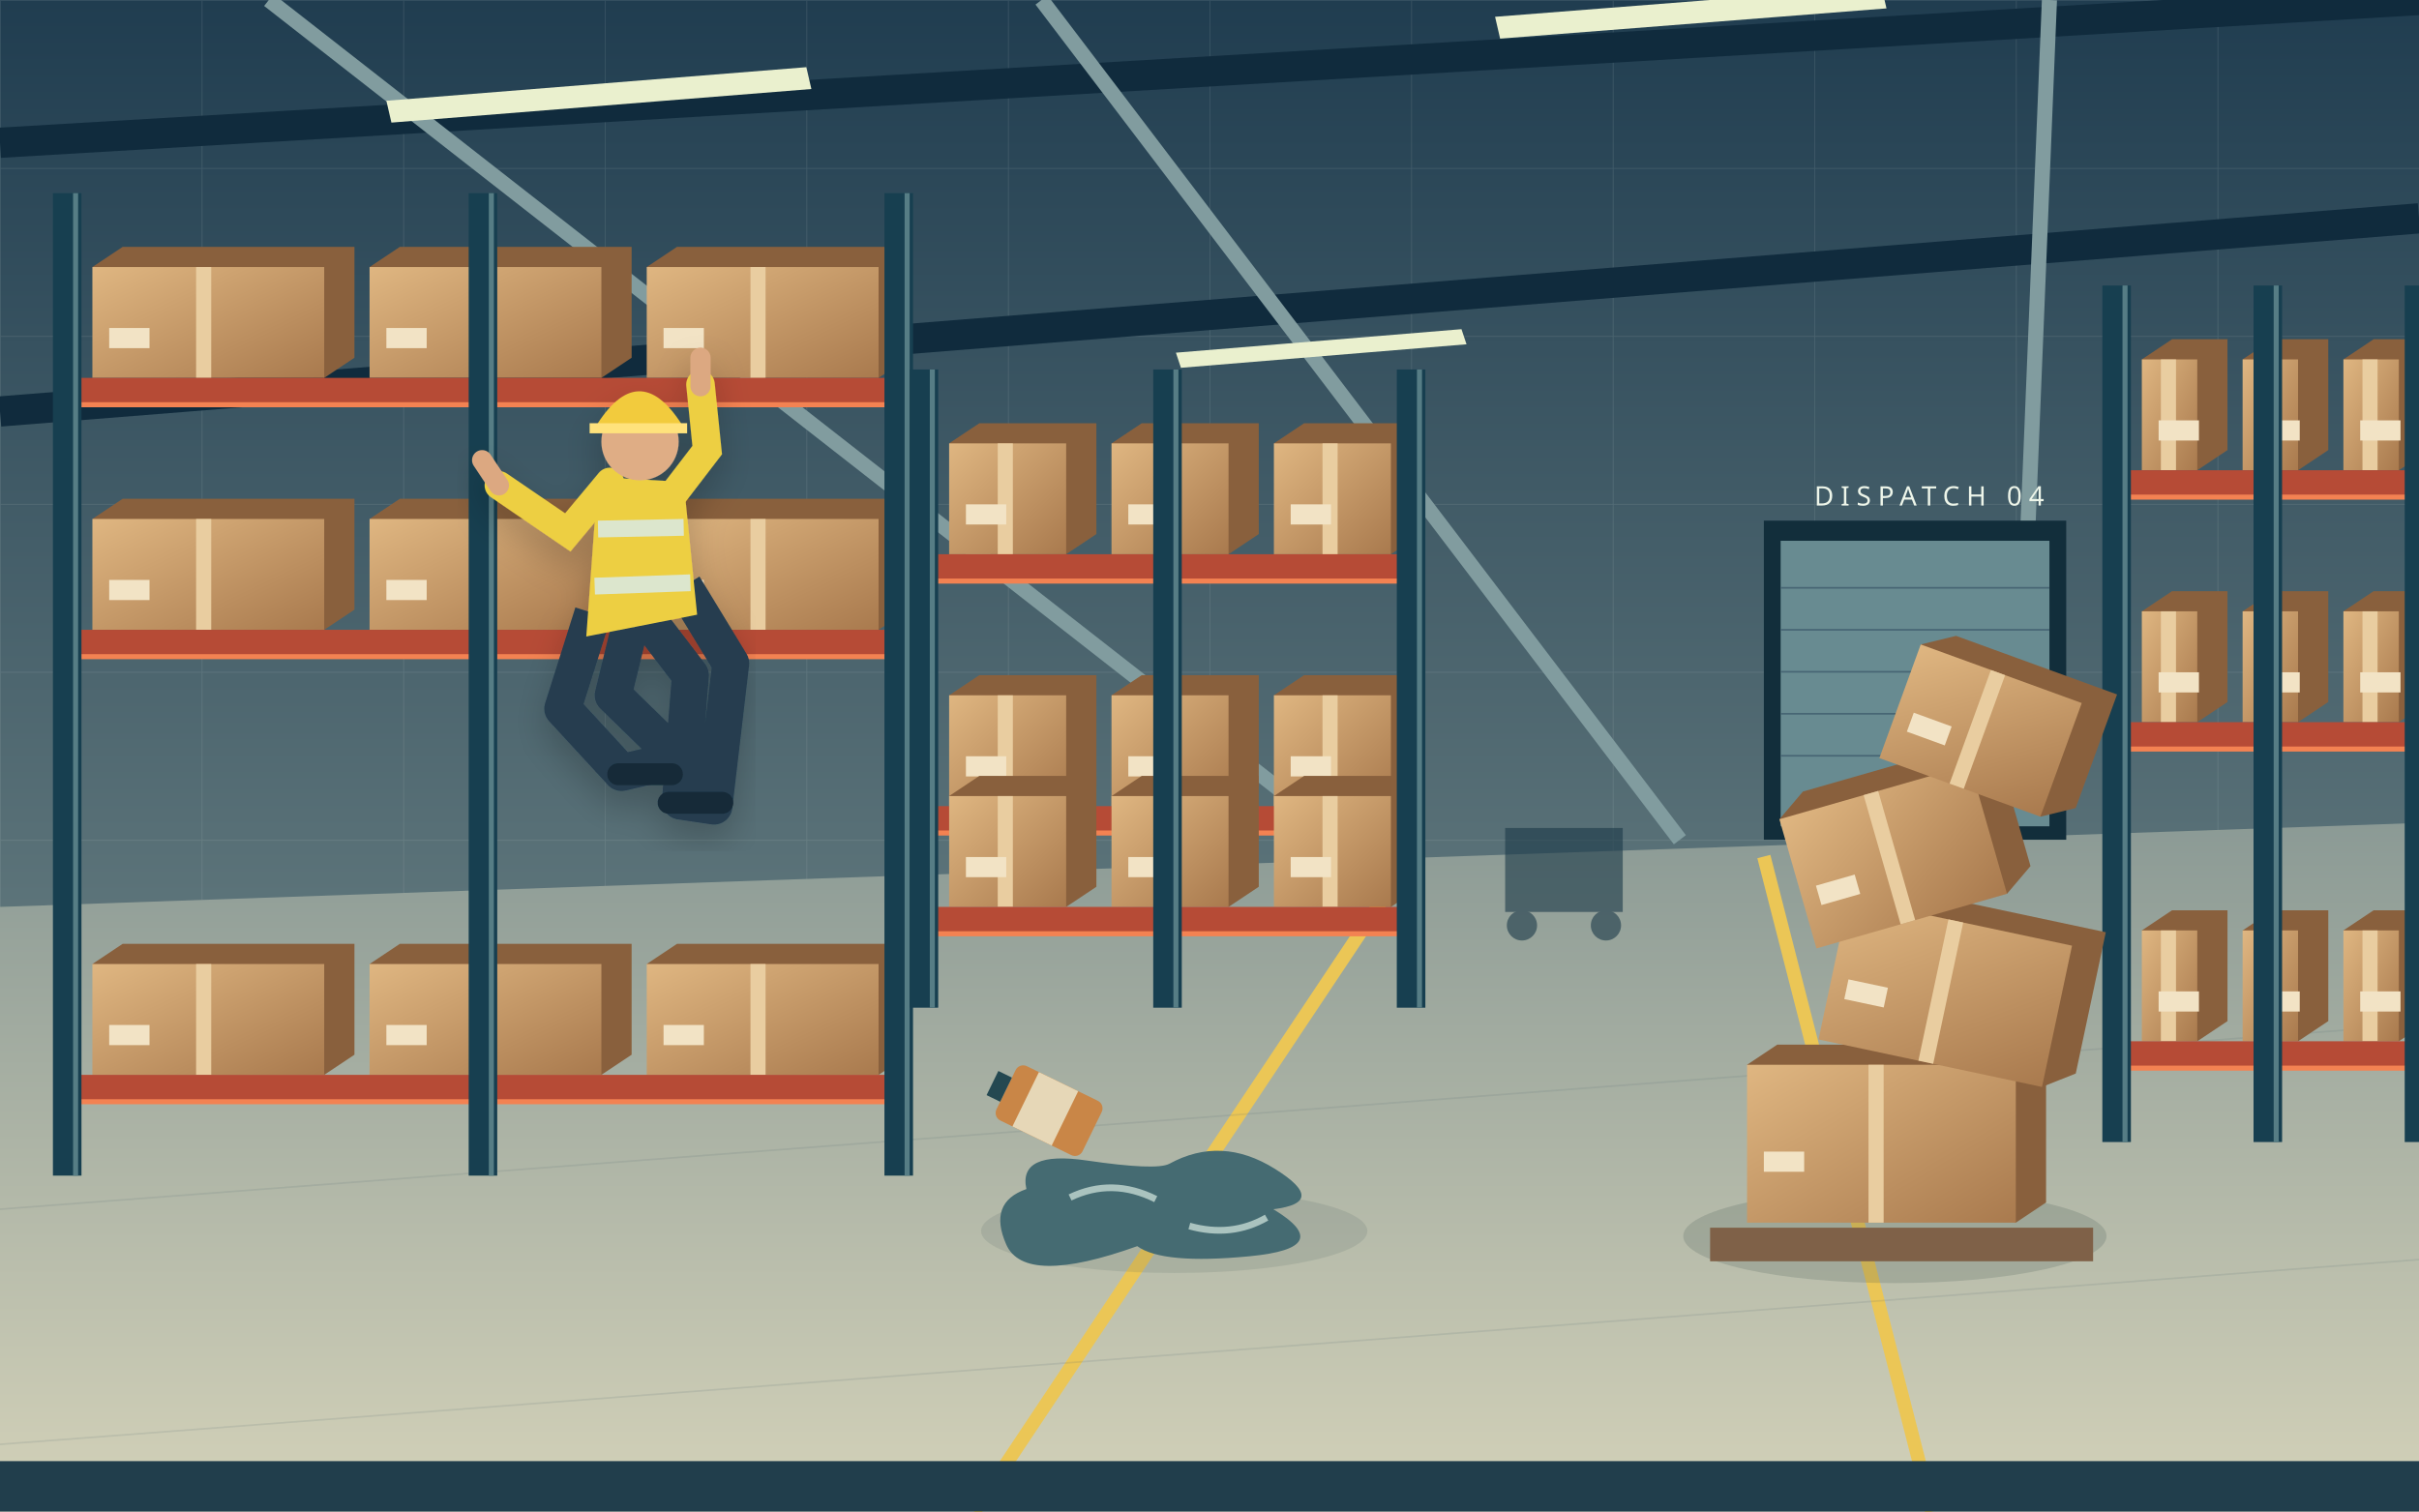
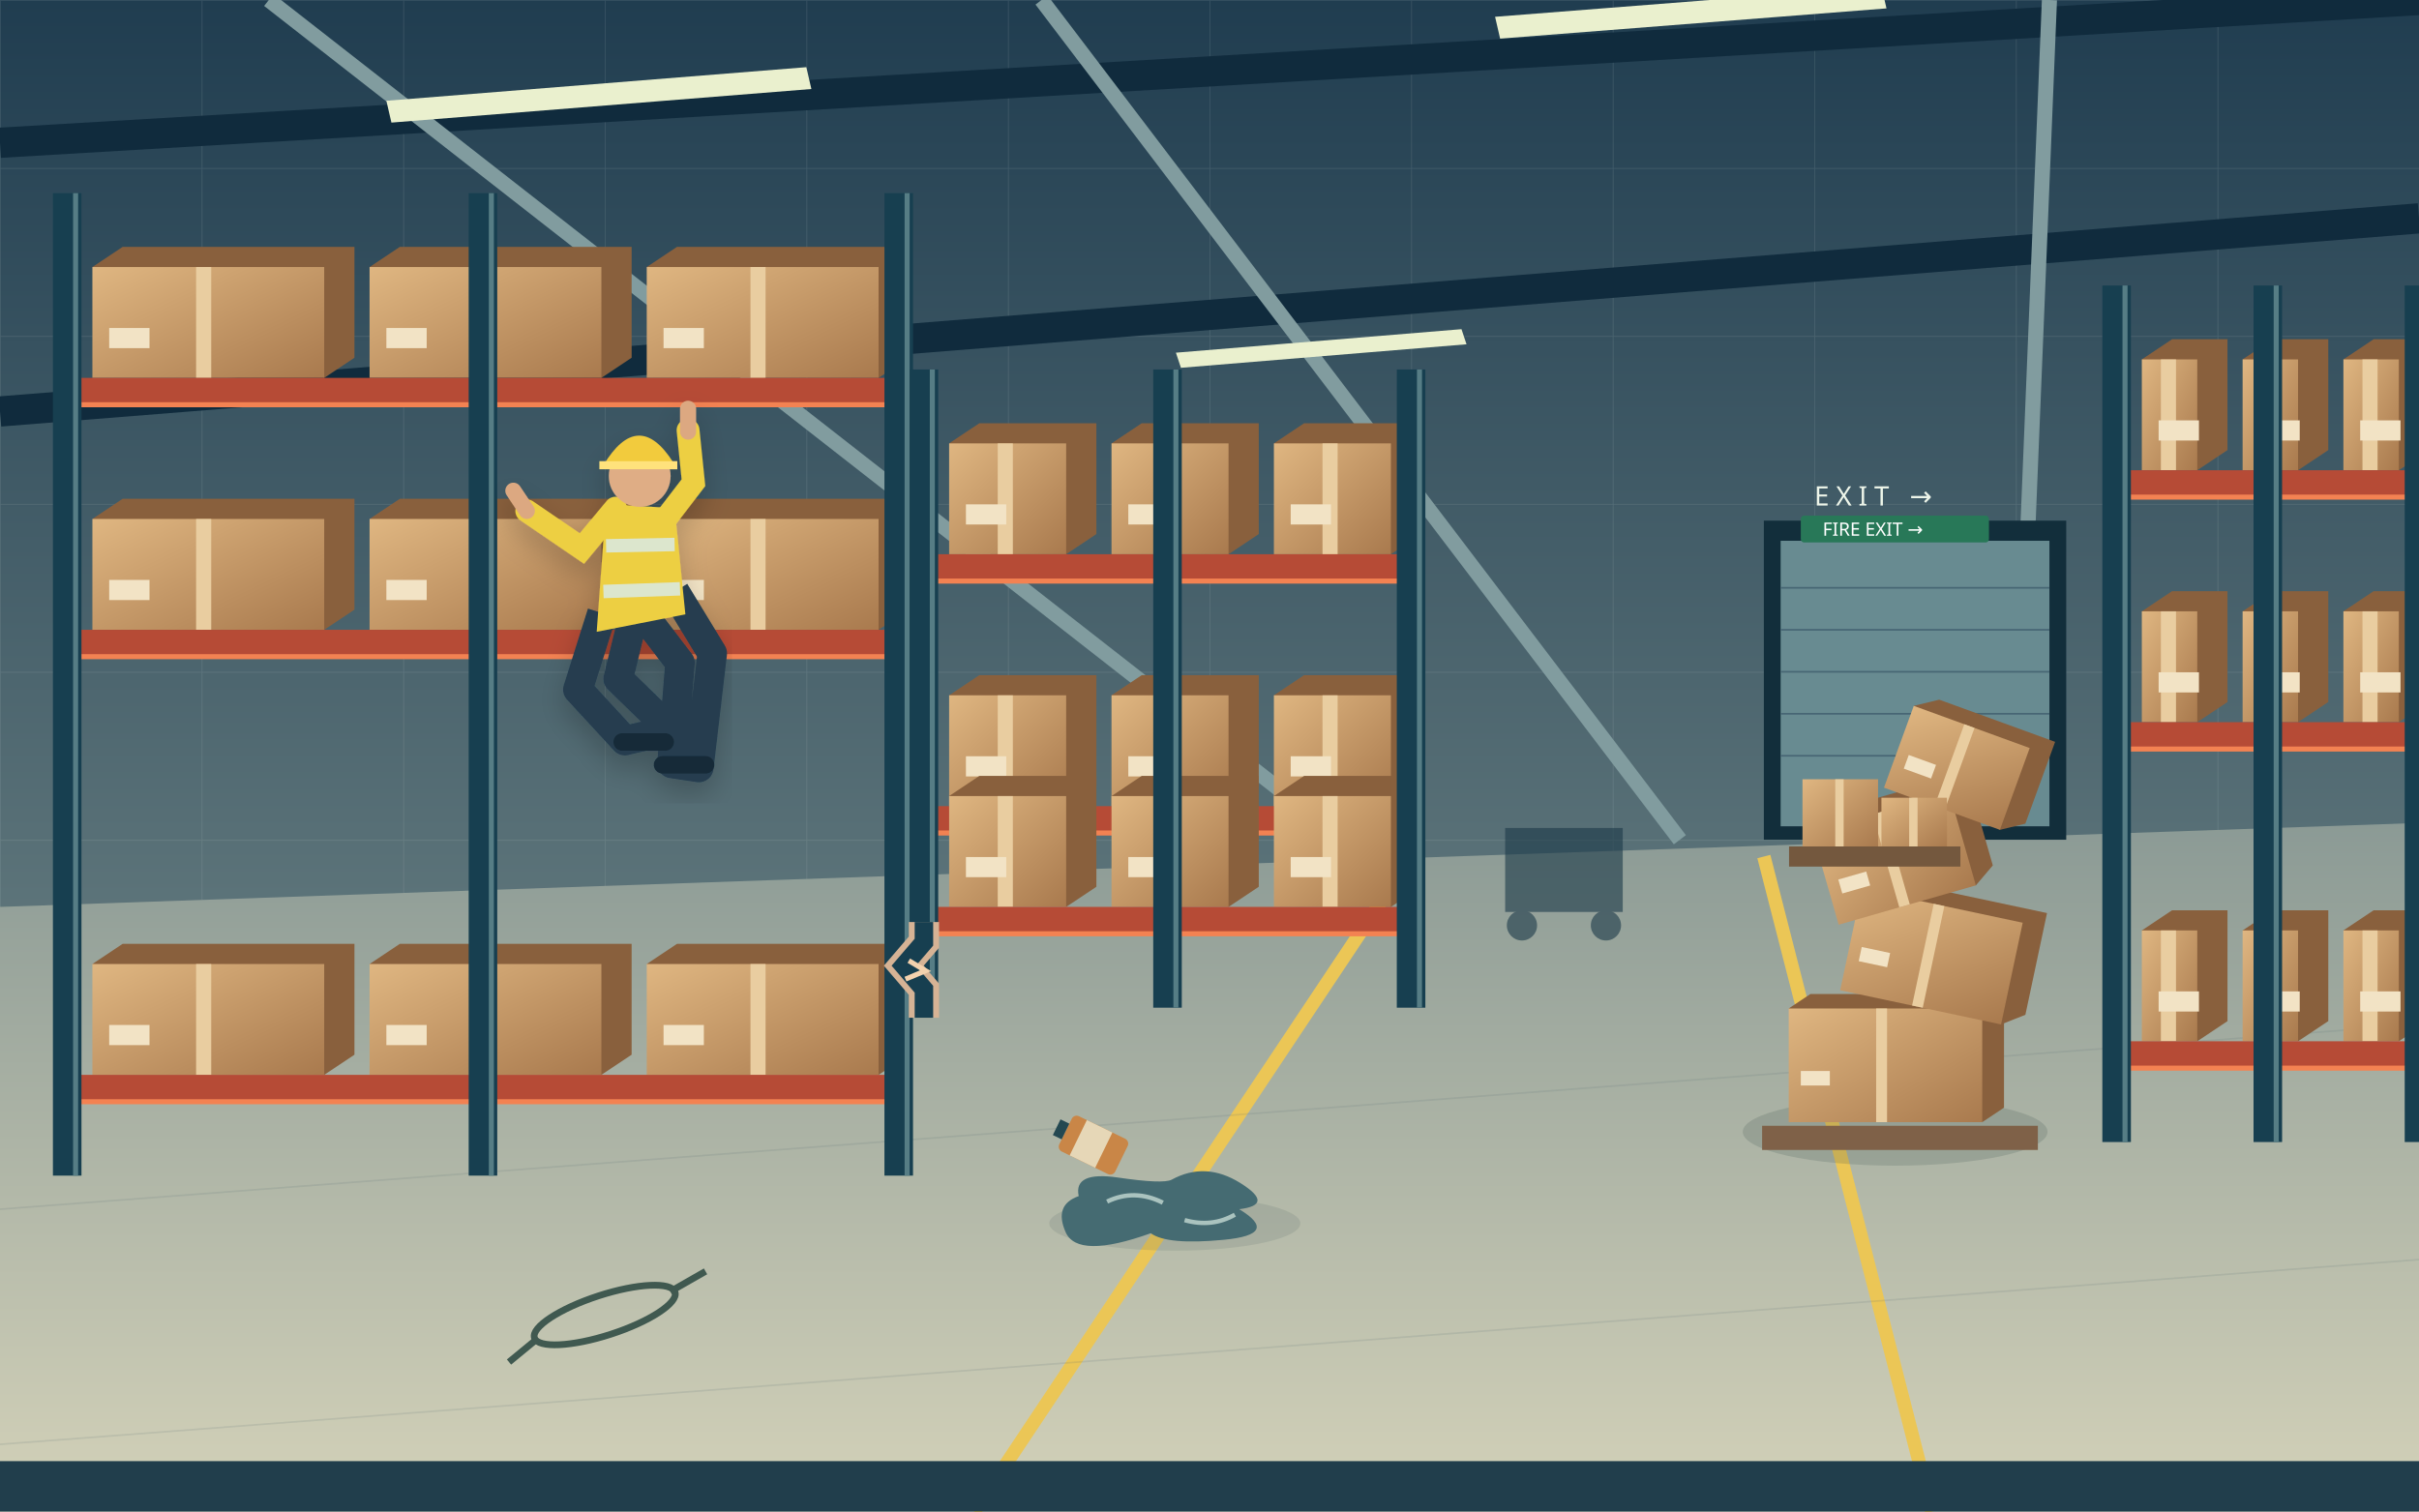
<svg xmlns="http://www.w3.org/2000/svg" viewBox="0 0 1440 900">
  <defs>
    <linearGradient id="wall" x2="0" y2="1">
      <stop stop-color="#203d50" />
      <stop offset="1" stop-color="#849895" />
    </linearGradient>
    <linearGradient id="floor" x2="0" y2="1">
      <stop stop-color="#8b9a95" />
      <stop offset="1" stop-color="#d4d2b9" />
    </linearGradient>
    <linearGradient id="box" x2="1" y2="1">
      <stop stop-color="#dfb681" />
      <stop offset="1" stop-color="#a97a4e" />
    </linearGradient>
    <pattern id="lines" width="120" height="100" patternUnits="userSpaceOnUse">
      <path d="M0 0V100M0 0H120" stroke="#afc5c5" stroke-opacity=".15" />
    </pattern>
    <filter id="shadow">
      <feDropShadow dx="0" dy="10" stdDeviation="10" flood-opacity=".2" />
    </filter>
  </defs>
  <path fill="url(#wall)" d="M0 0h1440v900H0z" />
  <path fill="url(#lines)" d="M0 0h1440v580H0z" />
  <path fill="url(#floor)" d="M0 540L1440 490V900H0z" />
  <path d="M840 510L580 900M1050 510l100 390" stroke="#ebc656" stroke-width="8" />
  <path d="M0 720L1440 610M0 860L1440 750" stroke="#566c70" opacity=".15" />
  <path d="M0 85L1440 0M0 245L1440 130" stroke="#102b3d" stroke-width="18" />
  <path d="M160 0L800 500M620 0L1000 500M1220 0L1200 490" stroke="#819c9f" stroke-width="9" />
  <g fill="#eaf0ce">
    <path d="M230 60l250-20 3 13-250 20z" />
    <path d="M890 10l230-18 3 13-230 18z" />
    <path d="M700 210l170-14 3 9-170 14z" />
  </g>
  <path fill="#122e3b" d="M1050 310h180v190h-180z" />
  <path fill="#688b91" d="M1060 322h160v170h-160z" />
  <path d="M1060 350h160m-160 25h160m-160 25h160m-160 25h160m-160 25h160" stroke="#476674" />
-   <text x="1080" y="301" fill="#edf5e9" font-family="sans-serif" font-size="16" letter-spacing="4">DISPATCH 04</text>
+   <text x="1080" y="301" fill="#edf5e9" font-family="sans-serif" font-size="16" letter-spacing="4">EXIT →</text>
  <g transform="rotate(0 124.0 192.0)">
    <path fill="#89603d" d="M55.0 159l18-12h138.0v66l-18 12z" />
    <rect x="55.0" y="159" width="138.0" height="66" fill="url(#box)" />
    <path d="M121.24 159v66" stroke="#e9cda0" stroke-width="9" />
    <rect x="65.0" y="195.3" width="24" height="12" fill="#f2e3c5" />
  </g>
  <g transform="rotate(0 289.0 192.0)">
    <path fill="#89603d" d="M220.0 159l18-12h138.0v66l-18 12z" />
    <rect x="220.0" y="159" width="138.0" height="66" fill="url(#box)" />
    <path d="M286.24 159v66" stroke="#e9cda0" stroke-width="9" />
    <rect x="230.0" y="195.3" width="24" height="12" fill="#f2e3c5" />
  </g>
  <g transform="rotate(0 454.0 192.0)">
    <path fill="#89603d" d="M385.0 159l18-12h138.0v66l-18 12z" />
    <rect x="385.0" y="159" width="138.0" height="66" fill="url(#box)" />
    <path d="M451.24 159v66" stroke="#e9cda0" stroke-width="9" />
    <rect x="395.0" y="195.3" width="24" height="12" fill="#f2e3c5" />
  </g>
  <rect x="40" y="225" width="495" height="16" fill="#b64b36" />
  <path d="M40 241h495" stroke="#f38252" stroke-width="3" />
  <g transform="rotate(0 124.0 342.0)">
    <path fill="#89603d" d="M55.0 309l18-12h138.0v66l-18 12z" />
    <rect x="55.0" y="309" width="138.0" height="66" fill="url(#box)" />
    <path d="M121.24 309v66" stroke="#e9cda0" stroke-width="9" />
    <rect x="65.0" y="345.3" width="24" height="12" fill="#f2e3c5" />
  </g>
  <g transform="rotate(0 289.0 342.0)">
    <path fill="#89603d" d="M220.0 309l18-12h138.0v66l-18 12z" />
    <rect x="220.0" y="309" width="138.0" height="66" fill="url(#box)" />
    <path d="M286.24 309v66" stroke="#e9cda0" stroke-width="9" />
    <rect x="230.0" y="345.3" width="24" height="12" fill="#f2e3c5" />
  </g>
  <g transform="rotate(0 454.0 342.0)">
    <path fill="#89603d" d="M385.0 309l18-12h138.0v66l-18 12z" />
    <rect x="385.0" y="309" width="138.0" height="66" fill="url(#box)" />
    <path d="M451.24 309v66" stroke="#e9cda0" stroke-width="9" />
    <rect x="395.0" y="345.3" width="24" height="12" fill="#f2e3c5" />
  </g>
  <rect x="40" y="375" width="495" height="16" fill="#b64b36" />
  <path d="M40 391h495" stroke="#f38252" stroke-width="3" />
  <g transform="rotate(0 124.0 607.0)">
    <path fill="#89603d" d="M55.0 574l18-12h138.0v66l-18 12z" />
    <rect x="55.0" y="574" width="138.0" height="66" fill="url(#box)" />
    <path d="M121.24 574v66" stroke="#e9cda0" stroke-width="9" />
    <rect x="65.0" y="610.3" width="24" height="12" fill="#f2e3c5" />
  </g>
  <g transform="rotate(0 289.0 607.0)">
    <path fill="#89603d" d="M220.0 574l18-12h138.0v66l-18 12z" />
    <rect x="220.0" y="574" width="138.0" height="66" fill="url(#box)" />
    <path d="M286.24 574v66" stroke="#e9cda0" stroke-width="9" />
    <rect x="230.0" y="610.3" width="24" height="12" fill="#f2e3c5" />
  </g>
  <g transform="rotate(0 454.0 607.0)">
    <path fill="#89603d" d="M385.0 574l18-12h138.0v66l-18 12z" />
    <rect x="385.0" y="574" width="138.0" height="66" fill="url(#box)" />
    <path d="M451.24 574v66" stroke="#e9cda0" stroke-width="9" />
    <rect x="395.0" y="610.3" width="24" height="12" fill="#f2e3c5" />
  </g>
  <rect x="40" y="640" width="495" height="16" fill="#b64b36" />
  <path d="M40 656h495" stroke="#f38252" stroke-width="3" />
  <path d="M40 115v585" stroke="#173f50" stroke-width="17" />
  <path d="M45 115v585" stroke="#567d85" stroke-width="3" />
  <path d="M287.5 115v585" stroke="#173f50" stroke-width="17" />
  <path d="M292.5 115v585" stroke="#567d85" stroke-width="3" />
  <path d="M535 115v585" stroke="#173f50" stroke-width="17" />
  <path d="M540 115v585" stroke="#567d85" stroke-width="3" />
  <g transform="rotate(0 599.8333 297.0)">
    <path fill="#89603d" d="M565.0 264l18-12h69.667v66l-18 12z" />
    <rect x="565.0" y="264" width="69.667" height="66" fill="url(#box)" />
    <path d="M598.44 264v66" stroke="#e9cda0" stroke-width="9" />
    <rect x="575.0" y="300.3" width="24" height="12" fill="#f2e3c5" />
  </g>
  <g transform="rotate(0 696.5 297.0)">
    <path fill="#89603d" d="M661.667 264l18-12h69.667v66l-18 12z" />
    <rect x="661.667" y="264" width="69.667" height="66" fill="url(#box)" />
    <path d="M695.107 264v66" stroke="#e9cda0" stroke-width="9" />
    <rect x="671.667" y="300.3" width="24" height="12" fill="#f2e3c5" />
  </g>
  <g transform="rotate(0 793.1667 297.0)">
    <path fill="#89603d" d="M758.333 264l18-12h69.667v66l-18 12z" />
    <rect x="758.333" y="264" width="69.667" height="66" fill="url(#box)" />
    <path d="M791.773 264v66" stroke="#e9cda0" stroke-width="9" />
    <rect x="768.333" y="300.3" width="24" height="12" fill="#f2e3c5" />
  </g>
  <rect x="550" y="330" width="290" height="16" fill="#b64b36" />
  <path d="M550 346h290" stroke="#f38252" stroke-width="3" />
  <g transform="rotate(0 599.8333 447.0)">
    <path fill="#89603d" d="M565.0 414l18-12h69.667v66l-18 12z" />
    <rect x="565.0" y="414" width="69.667" height="66" fill="url(#box)" />
    <path d="M598.44 414v66" stroke="#e9cda0" stroke-width="9" />
    <rect x="575.0" y="450.3" width="24" height="12" fill="#f2e3c5" />
  </g>
  <g transform="rotate(0 696.5 447.0)">
    <path fill="#89603d" d="M661.667 414l18-12h69.667v66l-18 12z" />
    <rect x="661.667" y="414" width="69.667" height="66" fill="url(#box)" />
    <path d="M695.107 414v66" stroke="#e9cda0" stroke-width="9" />
    <rect x="671.667" y="450.3" width="24" height="12" fill="#f2e3c5" />
  </g>
  <g transform="rotate(0 793.1667 447.0)">
    <path fill="#89603d" d="M758.333 414l18-12h69.667v66l-18 12z" />
    <rect x="758.333" y="414" width="69.667" height="66" fill="url(#box)" />
    <path d="M791.773 414v66" stroke="#e9cda0" stroke-width="9" />
    <rect x="768.333" y="450.3" width="24" height="12" fill="#f2e3c5" />
  </g>
  <rect x="550" y="480" width="290" height="16" fill="#b64b36" />
  <path d="M550 496h290" stroke="#f38252" stroke-width="3" />
  <g transform="rotate(0 599.8333 507.0)">
    <path fill="#89603d" d="M565.0 474l18-12h69.667v66l-18 12z" />
    <rect x="565.0" y="474" width="69.667" height="66" fill="url(#box)" />
    <path d="M598.44 474v66" stroke="#e9cda0" stroke-width="9" />
    <rect x="575.0" y="510.3" width="24" height="12" fill="#f2e3c5" />
  </g>
  <g transform="rotate(0 696.5 507.0)">
    <path fill="#89603d" d="M661.667 474l18-12h69.667v66l-18 12z" />
    <rect x="661.667" y="474" width="69.667" height="66" fill="url(#box)" />
    <path d="M695.107 474v66" stroke="#e9cda0" stroke-width="9" />
    <rect x="671.667" y="510.3" width="24" height="12" fill="#f2e3c5" />
  </g>
  <g transform="rotate(0 793.1667 507.0)">
    <path fill="#89603d" d="M758.333 474l18-12h69.667v66l-18 12z" />
    <rect x="758.333" y="474" width="69.667" height="66" fill="url(#box)" />
    <path d="M791.773 474v66" stroke="#e9cda0" stroke-width="9" />
    <rect x="768.333" y="510.3" width="24" height="12" fill="#f2e3c5" />
  </g>
  <rect x="550" y="540" width="290" height="16" fill="#b64b36" />
  <path d="M550 556h290" stroke="#f38252" stroke-width="3" />
  <path d="M550 220v380" stroke="#173f50" stroke-width="17" />
  <path d="M555 220v380" stroke="#567d85" stroke-width="3" />
  <path d="M695.0 220v380" stroke="#173f50" stroke-width="17" />
  <path d="M700.0 220v380" stroke="#567d85" stroke-width="3" />
  <path d="M840 220v380" stroke="#173f50" stroke-width="17" />
  <path d="M845 220v380" stroke="#567d85" stroke-width="3" />
  <g transform="rotate(0 1291.5 247.0)">
    <path fill="#89603d" d="M1275.0 214l18-12h33.0v66l-18 12z" />
    <rect x="1275.0" y="214" width="33.0" height="66" fill="url(#box)" />
    <path d="M1290.84 214v66" stroke="#e9cda0" stroke-width="9" />
    <rect x="1285.0" y="250.3" width="24" height="12" fill="#f2e3c5" />
  </g>
  <g transform="rotate(0 1351.5 247.0)">
    <path fill="#89603d" d="M1335.0 214l18-12h33.0v66l-18 12z" />
    <rect x="1335.0" y="214" width="33.0" height="66" fill="url(#box)" />
    <path d="M1350.84 214v66" stroke="#e9cda0" stroke-width="9" />
    <rect x="1345.0" y="250.3" width="24" height="12" fill="#f2e3c5" />
  </g>
  <g transform="rotate(0 1411.5 247.0)">
    <path fill="#89603d" d="M1395.0 214l18-12h33.0v66l-18 12z" />
    <rect x="1395.0" y="214" width="33.0" height="66" fill="url(#box)" />
    <path d="M1410.84 214v66" stroke="#e9cda0" stroke-width="9" />
    <rect x="1405.0" y="250.3" width="24" height="12" fill="#f2e3c5" />
  </g>
  <rect x="1260" y="280" width="180" height="16" fill="#b64b36" />
  <path d="M1260 296h180" stroke="#f38252" stroke-width="3" />
  <g transform="rotate(0 1291.5 397.0)">
    <path fill="#89603d" d="M1275.0 364l18-12h33.0v66l-18 12z" />
    <rect x="1275.0" y="364" width="33.0" height="66" fill="url(#box)" />
    <path d="M1290.84 364v66" stroke="#e9cda0" stroke-width="9" />
    <rect x="1285.0" y="400.3" width="24" height="12" fill="#f2e3c5" />
  </g>
  <g transform="rotate(0 1351.5 397.0)">
    <path fill="#89603d" d="M1335.0 364l18-12h33.0v66l-18 12z" />
    <rect x="1335.0" y="364" width="33.0" height="66" fill="url(#box)" />
    <path d="M1350.84 364v66" stroke="#e9cda0" stroke-width="9" />
    <rect x="1345.0" y="400.3" width="24" height="12" fill="#f2e3c5" />
  </g>
  <g transform="rotate(0 1411.5 397.0)">
    <path fill="#89603d" d="M1395.0 364l18-12h33.0v66l-18 12z" />
    <rect x="1395.0" y="364" width="33.0" height="66" fill="url(#box)" />
    <path d="M1410.84 364v66" stroke="#e9cda0" stroke-width="9" />
    <rect x="1405.0" y="400.3" width="24" height="12" fill="#f2e3c5" />
  </g>
  <rect x="1260" y="430" width="180" height="16" fill="#b64b36" />
  <path d="M1260 446h180" stroke="#f38252" stroke-width="3" />
  <g transform="rotate(0 1291.5 587.0)">
    <path fill="#89603d" d="M1275.0 554l18-12h33.0v66l-18 12z" />
    <rect x="1275.0" y="554" width="33.0" height="66" fill="url(#box)" />
    <path d="M1290.84 554v66" stroke="#e9cda0" stroke-width="9" />
    <rect x="1285.0" y="590.3" width="24" height="12" fill="#f2e3c5" />
  </g>
  <g transform="rotate(0 1351.5 587.0)">
    <path fill="#89603d" d="M1335.0 554l18-12h33.0v66l-18 12z" />
    <rect x="1335.0" y="554" width="33.0" height="66" fill="url(#box)" />
    <path d="M1350.84 554v66" stroke="#e9cda0" stroke-width="9" />
    <rect x="1345.0" y="590.3" width="24" height="12" fill="#f2e3c5" />
  </g>
  <g transform="rotate(0 1411.5 587.0)">
    <path fill="#89603d" d="M1395.0 554l18-12h33.0v66l-18 12z" />
    <rect x="1395.0" y="554" width="33.0" height="66" fill="url(#box)" />
    <path d="M1410.84 554v66" stroke="#e9cda0" stroke-width="9" />
    <rect x="1405.0" y="590.3" width="24" height="12" fill="#f2e3c5" />
  </g>
  <rect x="1260" y="620" width="180" height="16" fill="#b64b36" />
  <path d="M1260 636h180" stroke="#f38252" stroke-width="3" />
  <path d="M1260 170v510" stroke="#173f50" stroke-width="17" />
  <path d="M1265 170v510" stroke="#567d85" stroke-width="3" />
  <path d="M1350.0 170v510" stroke="#173f50" stroke-width="17" />
  <path d="M1355.0 170v510" stroke="#567d85" stroke-width="3" />
  <path d="M1440 170v510" stroke="#173f50" stroke-width="17" />
  <path d="M1445 170v510" stroke="#567d85" stroke-width="3" />
-   <g filter="url(#shadow)">
+   <g transform="translate(76 73) scale(.8)" filter="url(#shadow)">
    <path d="M353 365l-18 57 35 38 34-8-39-38 10-41M385 368l26 34-6 75 20 3 10-85-28-46" fill="none" stroke="#253d50" stroke-width="22" stroke-linejoin="round" />
    <path d="M356 284l51 3 8 79-66 13z" fill="#edcf42" />
    <path d="M363 287l-25 30-41-28m101 9 23-30-4-39" fill="none" stroke="#edcf42" stroke-width="17" stroke-linecap="round" />
    <path d="M297 289l-10-15m130-44v-17" stroke="#dca881" stroke-width="12" stroke-linecap="round" />
    <path d="M356 315l51-1m-53 35 57-2" stroke="#dce6cd" stroke-width="10" />
    <circle cx="381" cy="263" r="23" fill="#dfad85" />
    <path d="M354 255q26-43 52-2z" fill="#f2cb3d" />
    <path d="M351 255h58" stroke="#ffe27b" stroke-width="6" />
    <path d="M398 478h32m-62-17h32" stroke="#172a37" stroke-width="13" stroke-linecap="round" />
  </g>
-   <ellipse cx="699" cy="733" rx="115" ry="25" fill="#4b615c" opacity=".15" />
-   <path d="M611 708q-5-23 36-17t49 2q31-17 63 3t-1 24q38 23-14 28t-67-6q-67 24-78-1t12-33" fill="#456b72" />
-   <path d="M637 713q25-12 51 1m20 16q25 7 46-5" stroke="#aac3bf" stroke-width="4" fill="none" />
-   <g transform="translate(591 665) rotate(-64)">
-     <rect width="36" height="57" rx="5" fill="#c98647" />
-     <rect y="13" width="36" height="26" fill="#e6d7b7" />
-     <path d="M10 0v-9h16v9" fill="#244851" />
-   </g>
-   <ellipse cx="1128" cy="736" rx="126" ry="28" fill="#405550" opacity=".2" />
-   <path d="M1018 731h228v20h-228z" fill="#7f6148" />
-   <g transform="rotate(0 1120.0 681.0)">
-     <path fill="#89603d" d="M1040 634l18-12h160v94l-18 12z" />
-     <rect x="1040" y="634" width="160" height="94" fill="url(#box)" />
-     <path d="M1116.8 634v94" stroke="#e9cda0" stroke-width="9" />
-     <rect x="1050" y="685.7" width="24" height="12" fill="#f2e3c5" />
-   </g>
-   <g transform="rotate(12 1158.0 591.0)">
-     <path fill="#89603d" d="M1090 548l18-12h136v86l-18 12z" />
-     <rect x="1090" y="548" width="136" height="86" fill="url(#box)" />
-     <path d="M1155.28 548v86" stroke="#e9cda0" stroke-width="9" />
-     <rect x="1100" y="595.3" width="24" height="12" fill="#f2e3c5" />
-   </g>
-   <g transform="rotate(-16 1127.0 510.0)">
-     <path fill="#89603d" d="M1068 470l18-12h118v80l-18 12z" />
-     <rect x="1068" y="470" width="118" height="80" fill="url(#box)" />
-     <path d="M1124.64 470v80" stroke="#e9cda0" stroke-width="9" />
-     <rect x="1078" y="514.0" width="24" height="12" fill="#f2e3c5" />
-   </g>
-   <g transform="rotate(20 1179.0 435.0)">
-     <path fill="#89603d" d="M1128 399l18-12h102v72l-18 12z" />
-     <rect x="1128" y="399" width="102" height="72" fill="url(#box)" />
-     <path d="M1176.96 399v72" stroke="#e9cda0" stroke-width="9" />
-     <rect x="1138" y="438.6" width="24" height="12" fill="#f2e3c5" />
+   <g transform="translate(245 252) scale(.65)">
+     <ellipse cx="699" cy="733" rx="115" ry="25" fill="#4b615c" opacity=".15" />
+     <path d="M611 708q-5-23 36-17t49 2q31-17 63 3t-1 24q38 23-14 28t-67-6q-67 24-78-1t12-33" fill="#456b72" />
+     <path d="M637 713q25-12 51 1m20 16q25 7 46-5" stroke="#aac3bf" stroke-width="4" fill="none" />
+     <g transform="translate(591 665) rotate(-64)">
+       <rect width="36" height="57" rx="5" fill="#c98647" />
+       <rect y="13" width="36" height="26" fill="#e6d7b7" />
+       <path d="M10 0v-9h16v9" fill="#244851" />
+     </g>
+   </g>
+   <g transform="translate(316 144) scale(.72)">
+     <ellipse cx="1128" cy="736" rx="126" ry="28" fill="#405550" opacity=".2" />
+     <path d="M1018 731h228v20h-228z" fill="#7f6148" />
+     <g transform="rotate(0 1120.0 681.0)">
+       <path fill="#89603d" d="M1040 634l18-12h160v94l-18 12z" />
+       <rect x="1040" y="634" width="160" height="94" fill="url(#box)" />
+       <path d="M1116.8 634v94" stroke="#e9cda0" stroke-width="9" />
+       <rect x="1050" y="685.7" width="24" height="12" fill="#f2e3c5" />
+     </g>
+     <g transform="rotate(12 1158.0 591.0)">
+       <path fill="#89603d" d="M1090 548l18-12h136v86l-18 12z" />
+       <rect x="1090" y="548" width="136" height="86" fill="url(#box)" />
+       <path d="M1155.28 548v86" stroke="#e9cda0" stroke-width="9" />
+       <rect x="1100" y="595.3" width="24" height="12" fill="#f2e3c5" />
+     </g>
+     <g transform="rotate(-16 1127.0 510.0)">
+       <path fill="#89603d" d="M1068 470l18-12h118v80l-18 12z" />
+       <rect x="1068" y="470" width="118" height="80" fill="url(#box)" />
+       <path d="M1124.64 470v80" stroke="#e9cda0" stroke-width="9" />
+       <rect x="1078" y="514.0" width="24" height="12" fill="#f2e3c5" />
+     </g>
+     <g transform="rotate(20 1179.0 435.0)">
+       <path fill="#89603d" d="M1128 399l18-12h102v72l-18 12z" />
+       <rect x="1128" y="399" width="102" height="72" fill="url(#box)" />
+       <path d="M1176.96 399v72" stroke="#e9cda0" stroke-width="9" />
+       <rect x="1138" y="438.6" width="24" height="12" fill="#f2e3c5" />
+     </g>
  </g>
  <g opacity=".6" fill="#1b3948">
    <rect x="896" y="493" width="70" height="50" />
    <circle cx="906" cy="551" r="9" />
    <circle cx="956" cy="551" r="9" />
  </g>
  <path d="M0 885h1440" stroke="#213e4c" stroke-width="30" />
+   <g id="blocked-exit">
+     <rect x="1072" y="307" width="112" height="16" rx="2" fill="#287858" />
+     <text x="1085" y="319" fill="white" font-family="sans-serif" font-size="11">FIRE EXIT →</text>
+     <path d="M1065 504h102v12h-102z" fill="#74583e" />
+     <rect x="1073" y="464" width="45" height="40" fill="url(#box)" />
+     <rect x="1120" y="475" width="39" height="29" fill="url(#box)" />
+     <path d="M1095 464v40m44-29v29" stroke="#e9cda0" stroke-width="5" />
+   </g>
+   <g id="damaged-upright">
+     <path d="M550 549v12l-12 14 12 14v17" stroke="#d6b395" stroke-width="18" fill="none" />
+     <path d="M550 549v12l-12 14 12 14v17" stroke="#173f50" stroke-width="11" fill="none" />
+     <path d="M541 572l10 6-12 5" stroke="#f4d2ae" stroke-width="3" fill="none" />
+   </g>
+   <g id="loose-strapping">
+     <ellipse cx="360" cy="783" rx="44" ry="12" fill="none" stroke="#405950" stroke-width="4" transform="rotate(-18 360 783)" />
+     <path d="M320 797l-17 14m96-42 21-12" stroke="#405950" stroke-width="4" />
+   </g>
</svg>
